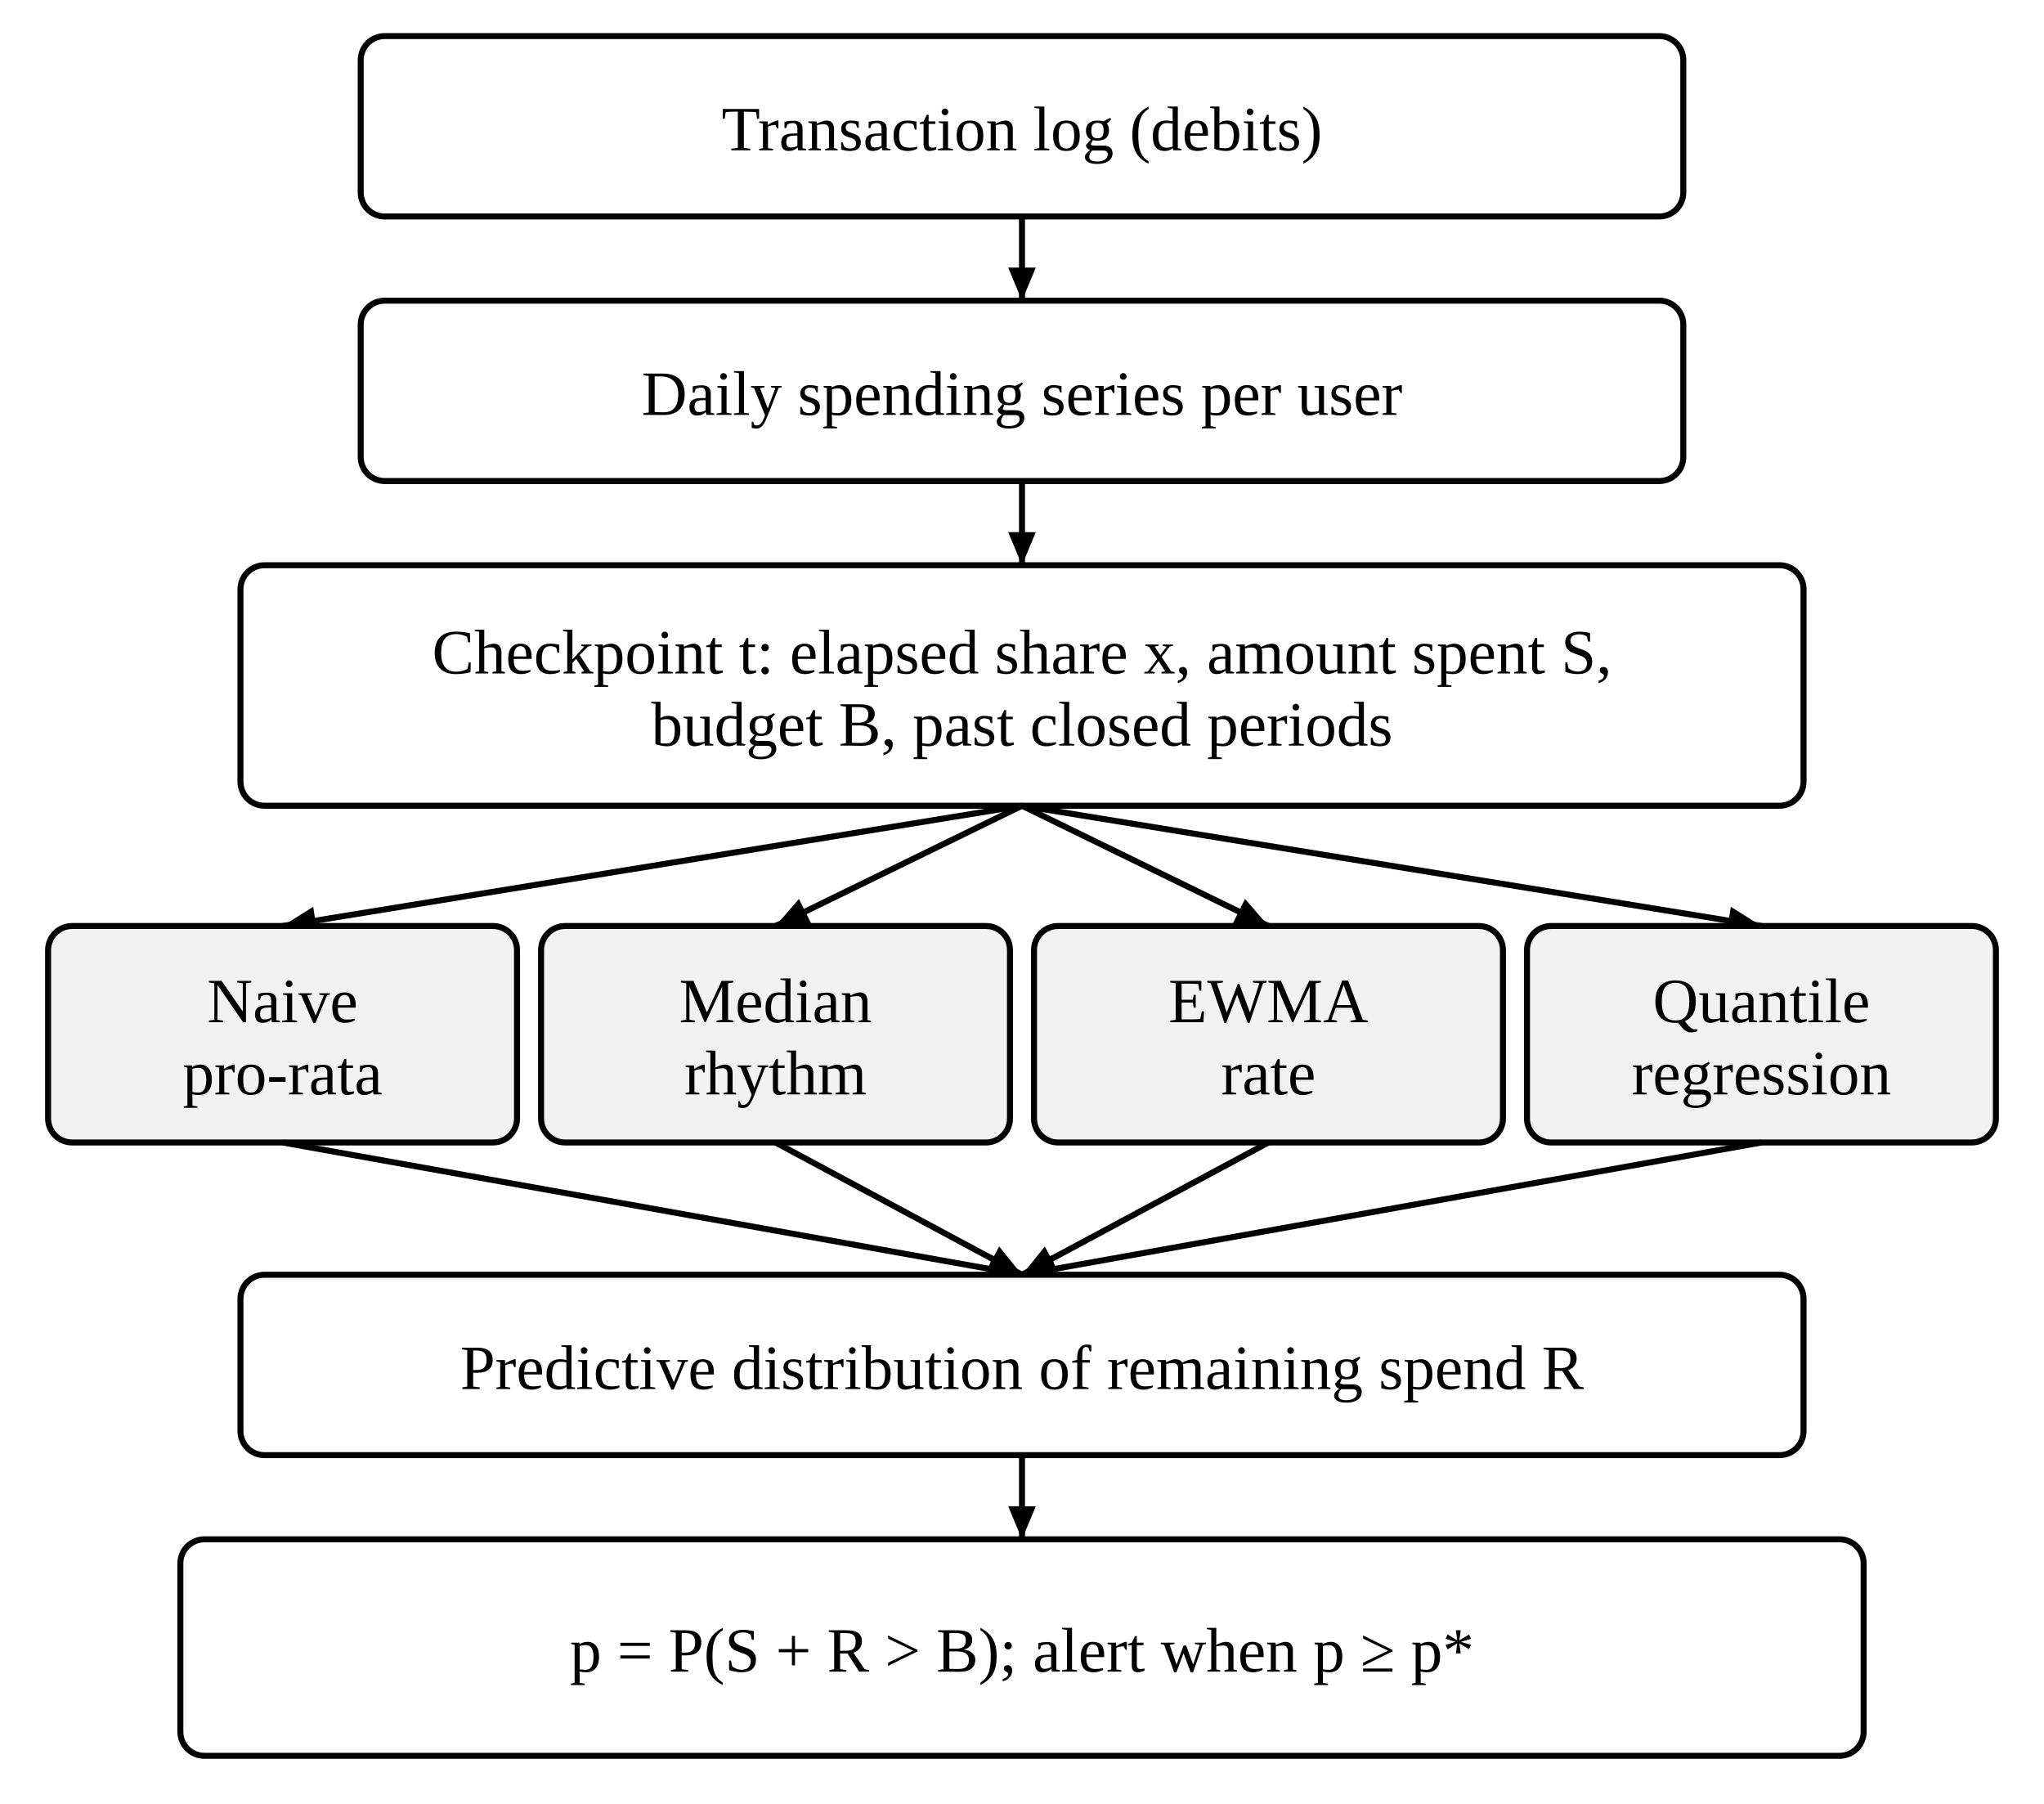
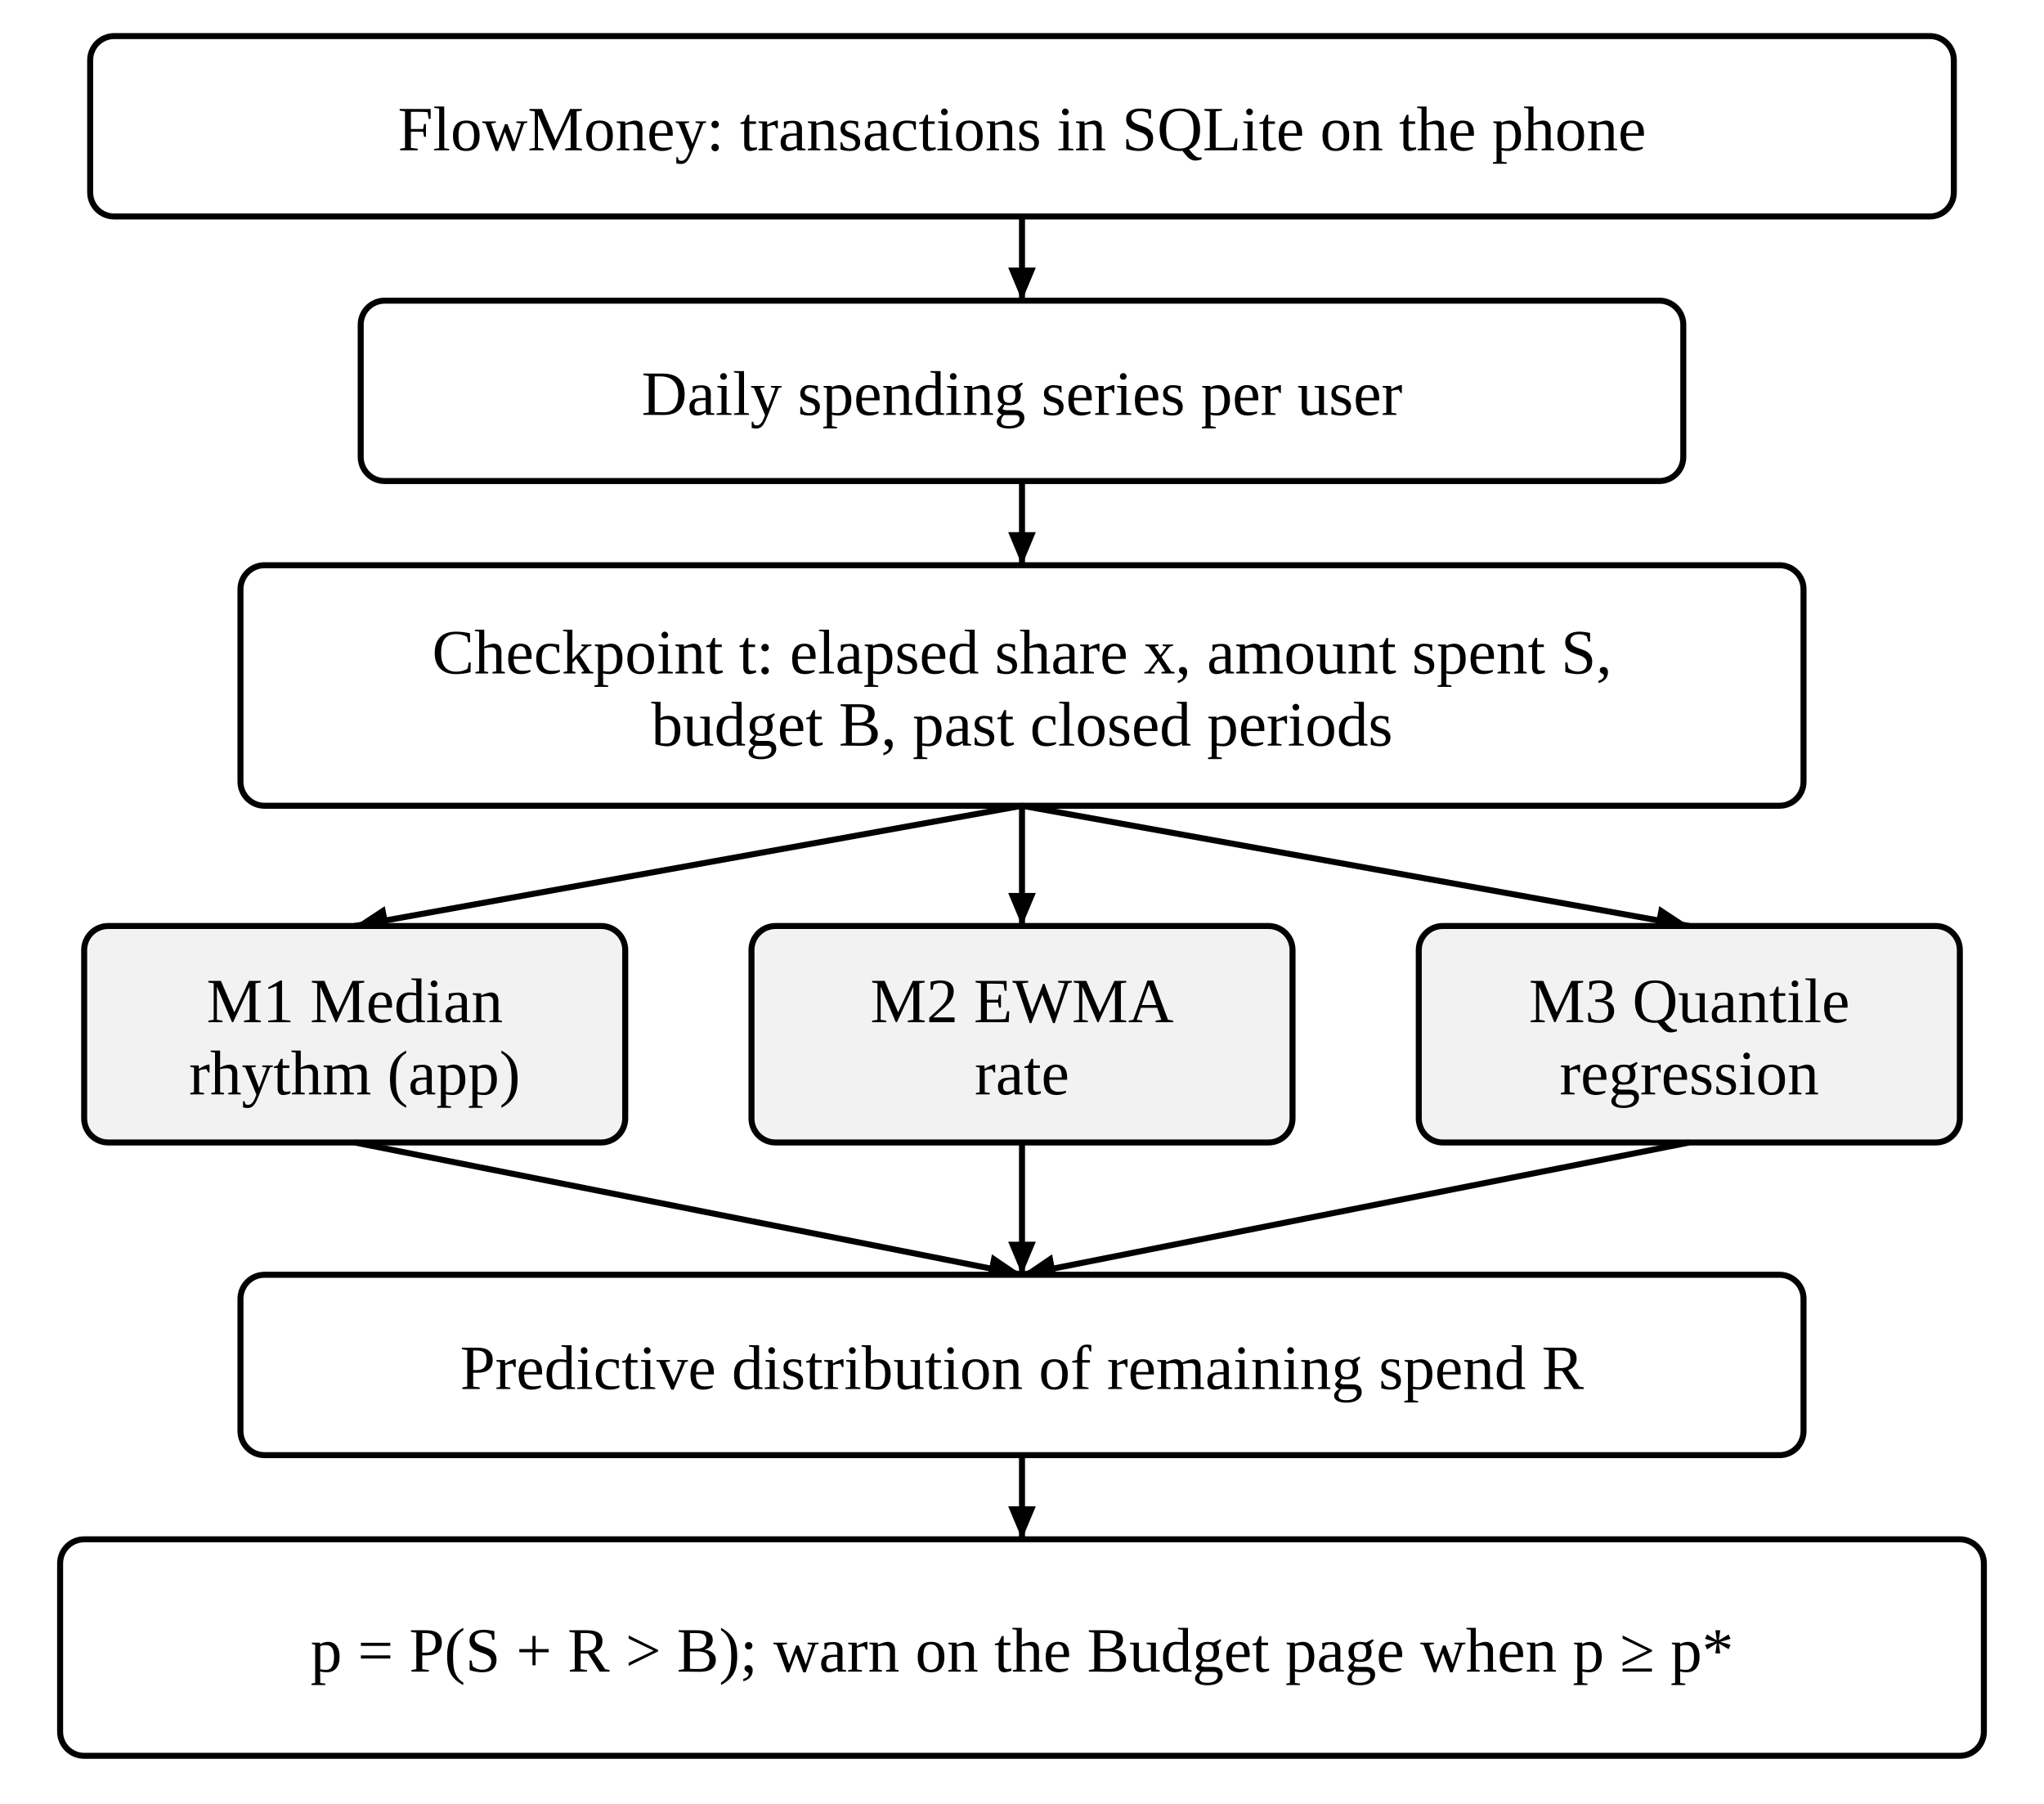
<svg xmlns="http://www.w3.org/2000/svg" width="340" height="300" viewBox="0 0 340 300">
  <defs>
    <marker id="a" markerWidth="8" markerHeight="8" refX="7" refY="3" orient="auto">
      <path d="M0,0 L7,3 L0,6 z" fill="#000" />
    </marker>
  </defs>
  <rect width="340" height="300" fill="#fff" />
-   <rect x="60" y="6" width="220" height="30" rx="4" fill="#ffffff" stroke="#000" stroke-width="1" />
-   <text x="170.0" y="25.0" font-family="Times New Roman, Times, serif" font-size="10.5" text-anchor="middle">Transaction log (debits)</text>
+   <rect x="15" y="6" width="310" height="30" rx="4" fill="#ffffff" stroke="#000" stroke-width="1" />
+   <text x="170.0" y="25.0" font-family="Times New Roman, Times, serif" font-size="10.5" text-anchor="middle">FlowMoney: transactions in SQLite on the phone</text>
  <line x1="170" y1="36" x2="170" y2="50" stroke="#000" stroke-width="1" />
  <polygon points="170,50 167.7,44.5 172.3,44.5" fill="#000" />
  <rect x="60" y="50" width="220" height="30" rx="4" fill="#ffffff" stroke="#000" stroke-width="1" />
  <text x="170.0" y="69.0" font-family="Times New Roman, Times, serif" font-size="10.5" text-anchor="middle">Daily spending series per user</text>
  <line x1="170" y1="80" x2="170" y2="94" stroke="#000" stroke-width="1" />
  <polygon points="170,94 167.7,88.5 172.3,88.5" fill="#000" />
  <rect x="40" y="94" width="260" height="40" rx="4" fill="#ffffff" stroke="#000" stroke-width="1" />
  <text x="170.0" y="112.0" font-family="Times New Roman, Times, serif" font-size="10.5" text-anchor="middle">Checkpoint t: elapsed share x, amount spent S,</text>
  <text x="170.0" y="124.0" font-family="Times New Roman, Times, serif" font-size="10.5" text-anchor="middle">budget B, past closed periods</text>
-   <line x1="170" y1="134" x2="47" y2="154" stroke="#000" stroke-width="1" />
-   <polygon points="47,154 52.1,150.8 52.8,155.4" fill="#000" />
-   <rect x="8" y="154" width="78" height="36" rx="4" fill="#f2f2f2" stroke="#000" stroke-width="1" />
-   <text x="47.0" y="170.0" font-family="Times New Roman, Times, serif" font-size="10.5" text-anchor="middle">Naive</text>
-   <text x="47.0" y="182.0" font-family="Times New Roman, Times, serif" font-size="10.5" text-anchor="middle">pro-rata</text>
-   <line x1="47" y1="190" x2="170" y2="212" stroke="#000" stroke-width="1" />
-   <polygon points="170,212 164.1,213.3 165.0,208.7" fill="#000" />
-   <line x1="170" y1="134" x2="129" y2="154" stroke="#000" stroke-width="1" />
-   <polygon points="129,154 132.9,149.5 135.0,153.7" fill="#000" />
-   <rect x="90" y="154" width="78" height="36" rx="4" fill="#f2f2f2" stroke="#000" stroke-width="1" />
-   <text x="129.0" y="170.0" font-family="Times New Roman, Times, serif" font-size="10.5" text-anchor="middle">Median</text>
-   <text x="129.0" y="182.0" font-family="Times New Roman, Times, serif" font-size="10.5" text-anchor="middle">rhythm</text>
-   <line x1="129" y1="190" x2="170" y2="212" stroke="#000" stroke-width="1" />
-   <polygon points="170,212 164.0,211.4 166.2,207.3" fill="#000" />
-   <line x1="170" y1="134" x2="211" y2="154" stroke="#000" stroke-width="1" />
-   <polygon points="211,154 205.0,153.7 207.1,149.5" fill="#000" />
-   <rect x="172" y="154" width="78" height="36" rx="4" fill="#f2f2f2" stroke="#000" stroke-width="1" />
-   <text x="211.0" y="170.0" font-family="Times New Roman, Times, serif" font-size="10.5" text-anchor="middle">EWMA</text>
-   <text x="211.0" y="182.0" font-family="Times New Roman, Times, serif" font-size="10.5" text-anchor="middle">rate</text>
-   <line x1="211" y1="190" x2="170" y2="212" stroke="#000" stroke-width="1" />
-   <polygon points="170,212 173.8,207.3 176.0,211.4" fill="#000" />
-   <line x1="170" y1="134" x2="293" y2="154" stroke="#000" stroke-width="1" />
-   <polygon points="293,154 287.2,155.4 287.9,150.8" fill="#000" />
-   <rect x="254" y="154" width="78" height="36" rx="4" fill="#f2f2f2" stroke="#000" stroke-width="1" />
-   <text x="293.0" y="170.0" font-family="Times New Roman, Times, serif" font-size="10.5" text-anchor="middle">Quantile</text>
-   <text x="293.0" y="182.0" font-family="Times New Roman, Times, serif" font-size="10.5" text-anchor="middle">regression</text>
-   <line x1="293" y1="190" x2="170" y2="212" stroke="#000" stroke-width="1" />
-   <polygon points="170,212 175.0,208.7 175.9,213.3" fill="#000" />
+   <line x1="170" y1="134" x2="59" y2="154" stroke="#000" stroke-width="1" />
+   <polygon points="59,154 64.0,150.7 64.9,155.3" fill="#000" />
+   <rect x="14" y="154" width="90" height="36" rx="4" fill="#f2f2f2" stroke="#000" stroke-width="1" />
+   <text x="59.0" y="170.0" font-family="Times New Roman, Times, serif" font-size="10.5" text-anchor="middle">M1 Median</text>
+   <text x="59.0" y="182.0" font-family="Times New Roman, Times, serif" font-size="10.5" text-anchor="middle">rhythm (app)</text>
+   <line x1="59" y1="190" x2="170" y2="212" stroke="#000" stroke-width="1" />
+   <polygon points="170,212 164.1,213.2 165.0,208.6" fill="#000" />
+   <line x1="170" y1="134" x2="170" y2="154" stroke="#000" stroke-width="1" />
+   <polygon points="170,154 167.7,148.5 172.3,148.5" fill="#000" />
+   <rect x="125" y="154" width="90" height="36" rx="4" fill="#f2f2f2" stroke="#000" stroke-width="1" />
+   <text x="170.0" y="170.0" font-family="Times New Roman, Times, serif" font-size="10.5" text-anchor="middle">M2 EWMA</text>
+   <text x="170.0" y="182.0" font-family="Times New Roman, Times, serif" font-size="10.5" text-anchor="middle">rate</text>
+   <line x1="170" y1="190" x2="170" y2="212" stroke="#000" stroke-width="1" />
+   <polygon points="170,212 167.7,206.5 172.3,206.5" fill="#000" />
+   <line x1="170" y1="134" x2="281" y2="154" stroke="#000" stroke-width="1" />
+   <polygon points="281,154 275.1,155.3 276.0,150.7" fill="#000" />
+   <rect x="236" y="154" width="90" height="36" rx="4" fill="#f2f2f2" stroke="#000" stroke-width="1" />
+   <text x="281.0" y="170.0" font-family="Times New Roman, Times, serif" font-size="10.5" text-anchor="middle">M3 Quantile</text>
+   <text x="281.0" y="182.0" font-family="Times New Roman, Times, serif" font-size="10.5" text-anchor="middle">regression</text>
+   <line x1="281" y1="190" x2="170" y2="212" stroke="#000" stroke-width="1" />
+   <polygon points="170,212 175.0,208.6 175.9,213.2" fill="#000" />
  <rect x="40" y="212" width="260" height="30" rx="4" fill="#ffffff" stroke="#000" stroke-width="1" />
  <text x="170.0" y="231.0" font-family="Times New Roman, Times, serif" font-size="10.5" text-anchor="middle">Predictive distribution of remaining spend R</text>
  <line x1="170" y1="242" x2="170" y2="256" stroke="#000" stroke-width="1" />
  <polygon points="170,256 167.7,250.5 172.3,250.5" fill="#000" />
-   <rect x="30" y="256" width="280" height="36" rx="4" fill="#ffffff" stroke="#000" stroke-width="1" />
-   <text x="170.0" y="278.0" font-family="Times New Roman, Times, serif" font-size="10.5" text-anchor="middle">p = P(S + R &gt; B);  alert when p ≥ p*</text>
+   <rect x="10" y="256" width="320" height="36" rx="4" fill="#ffffff" stroke="#000" stroke-width="1" />
+   <text x="170.0" y="278.0" font-family="Times New Roman, Times, serif" font-size="10.5" text-anchor="middle">p = P(S + R &gt; B);  warn on the Budget page when p ≥ p*</text>
</svg>
